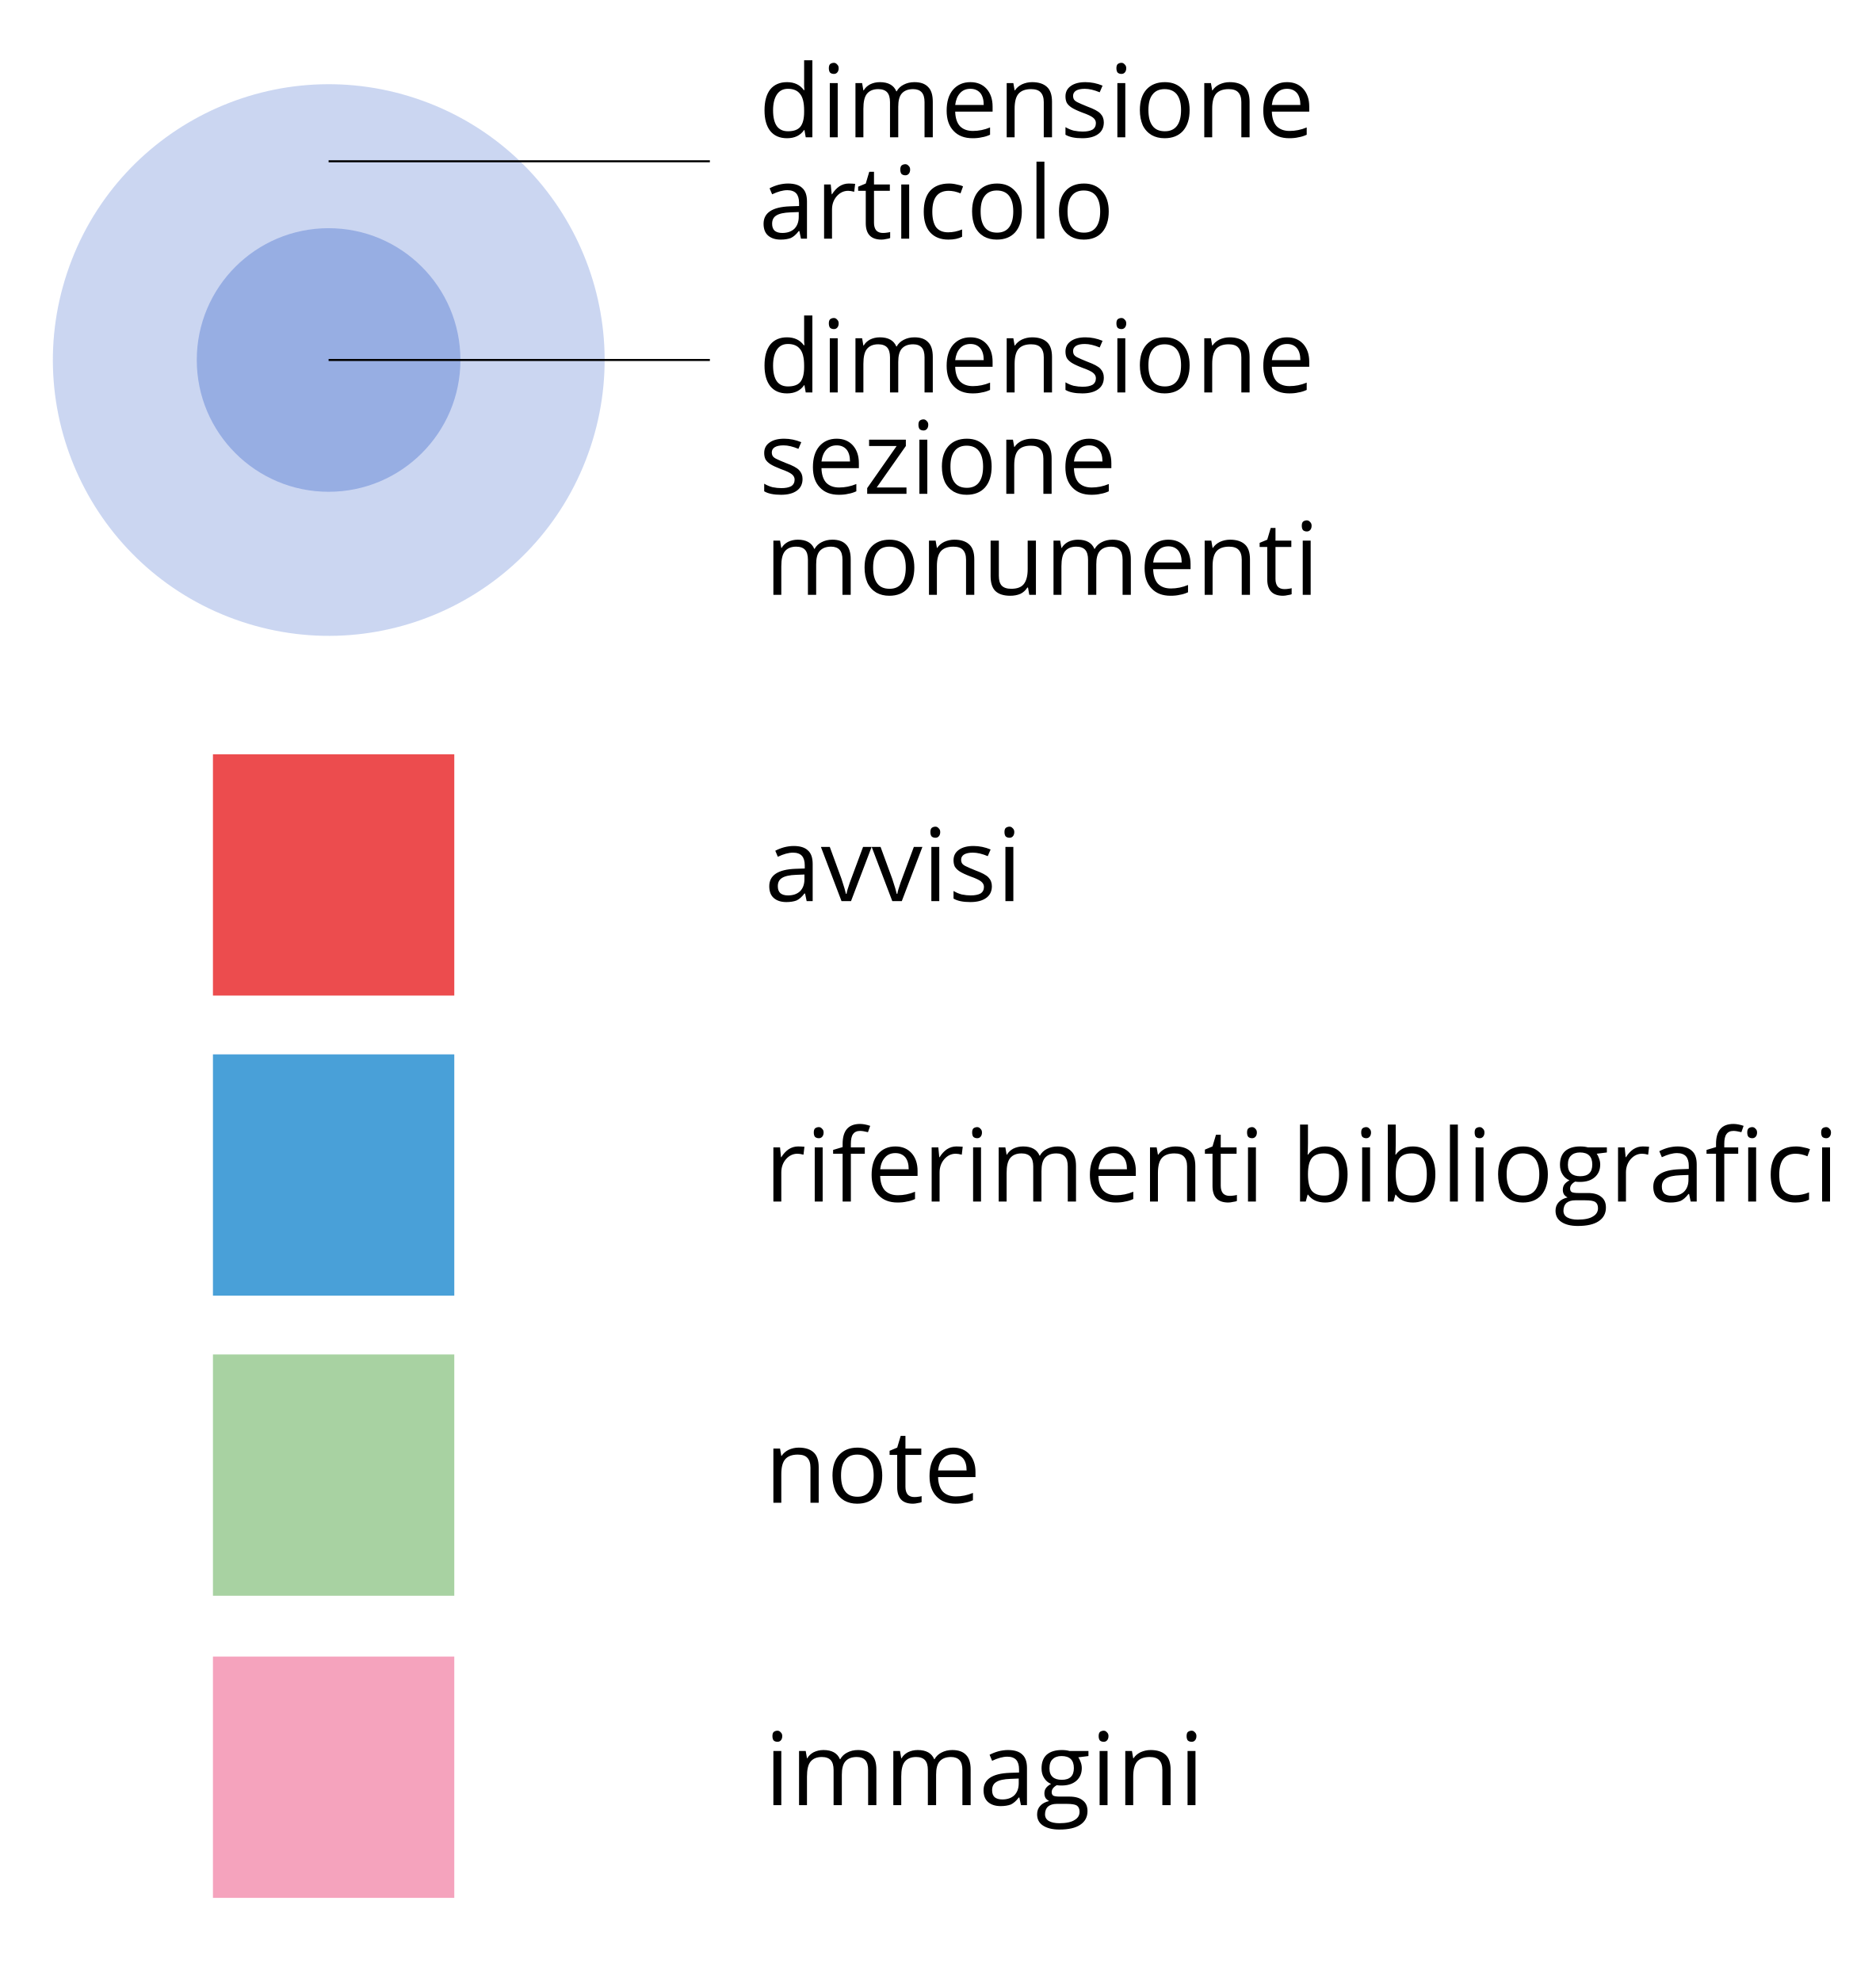
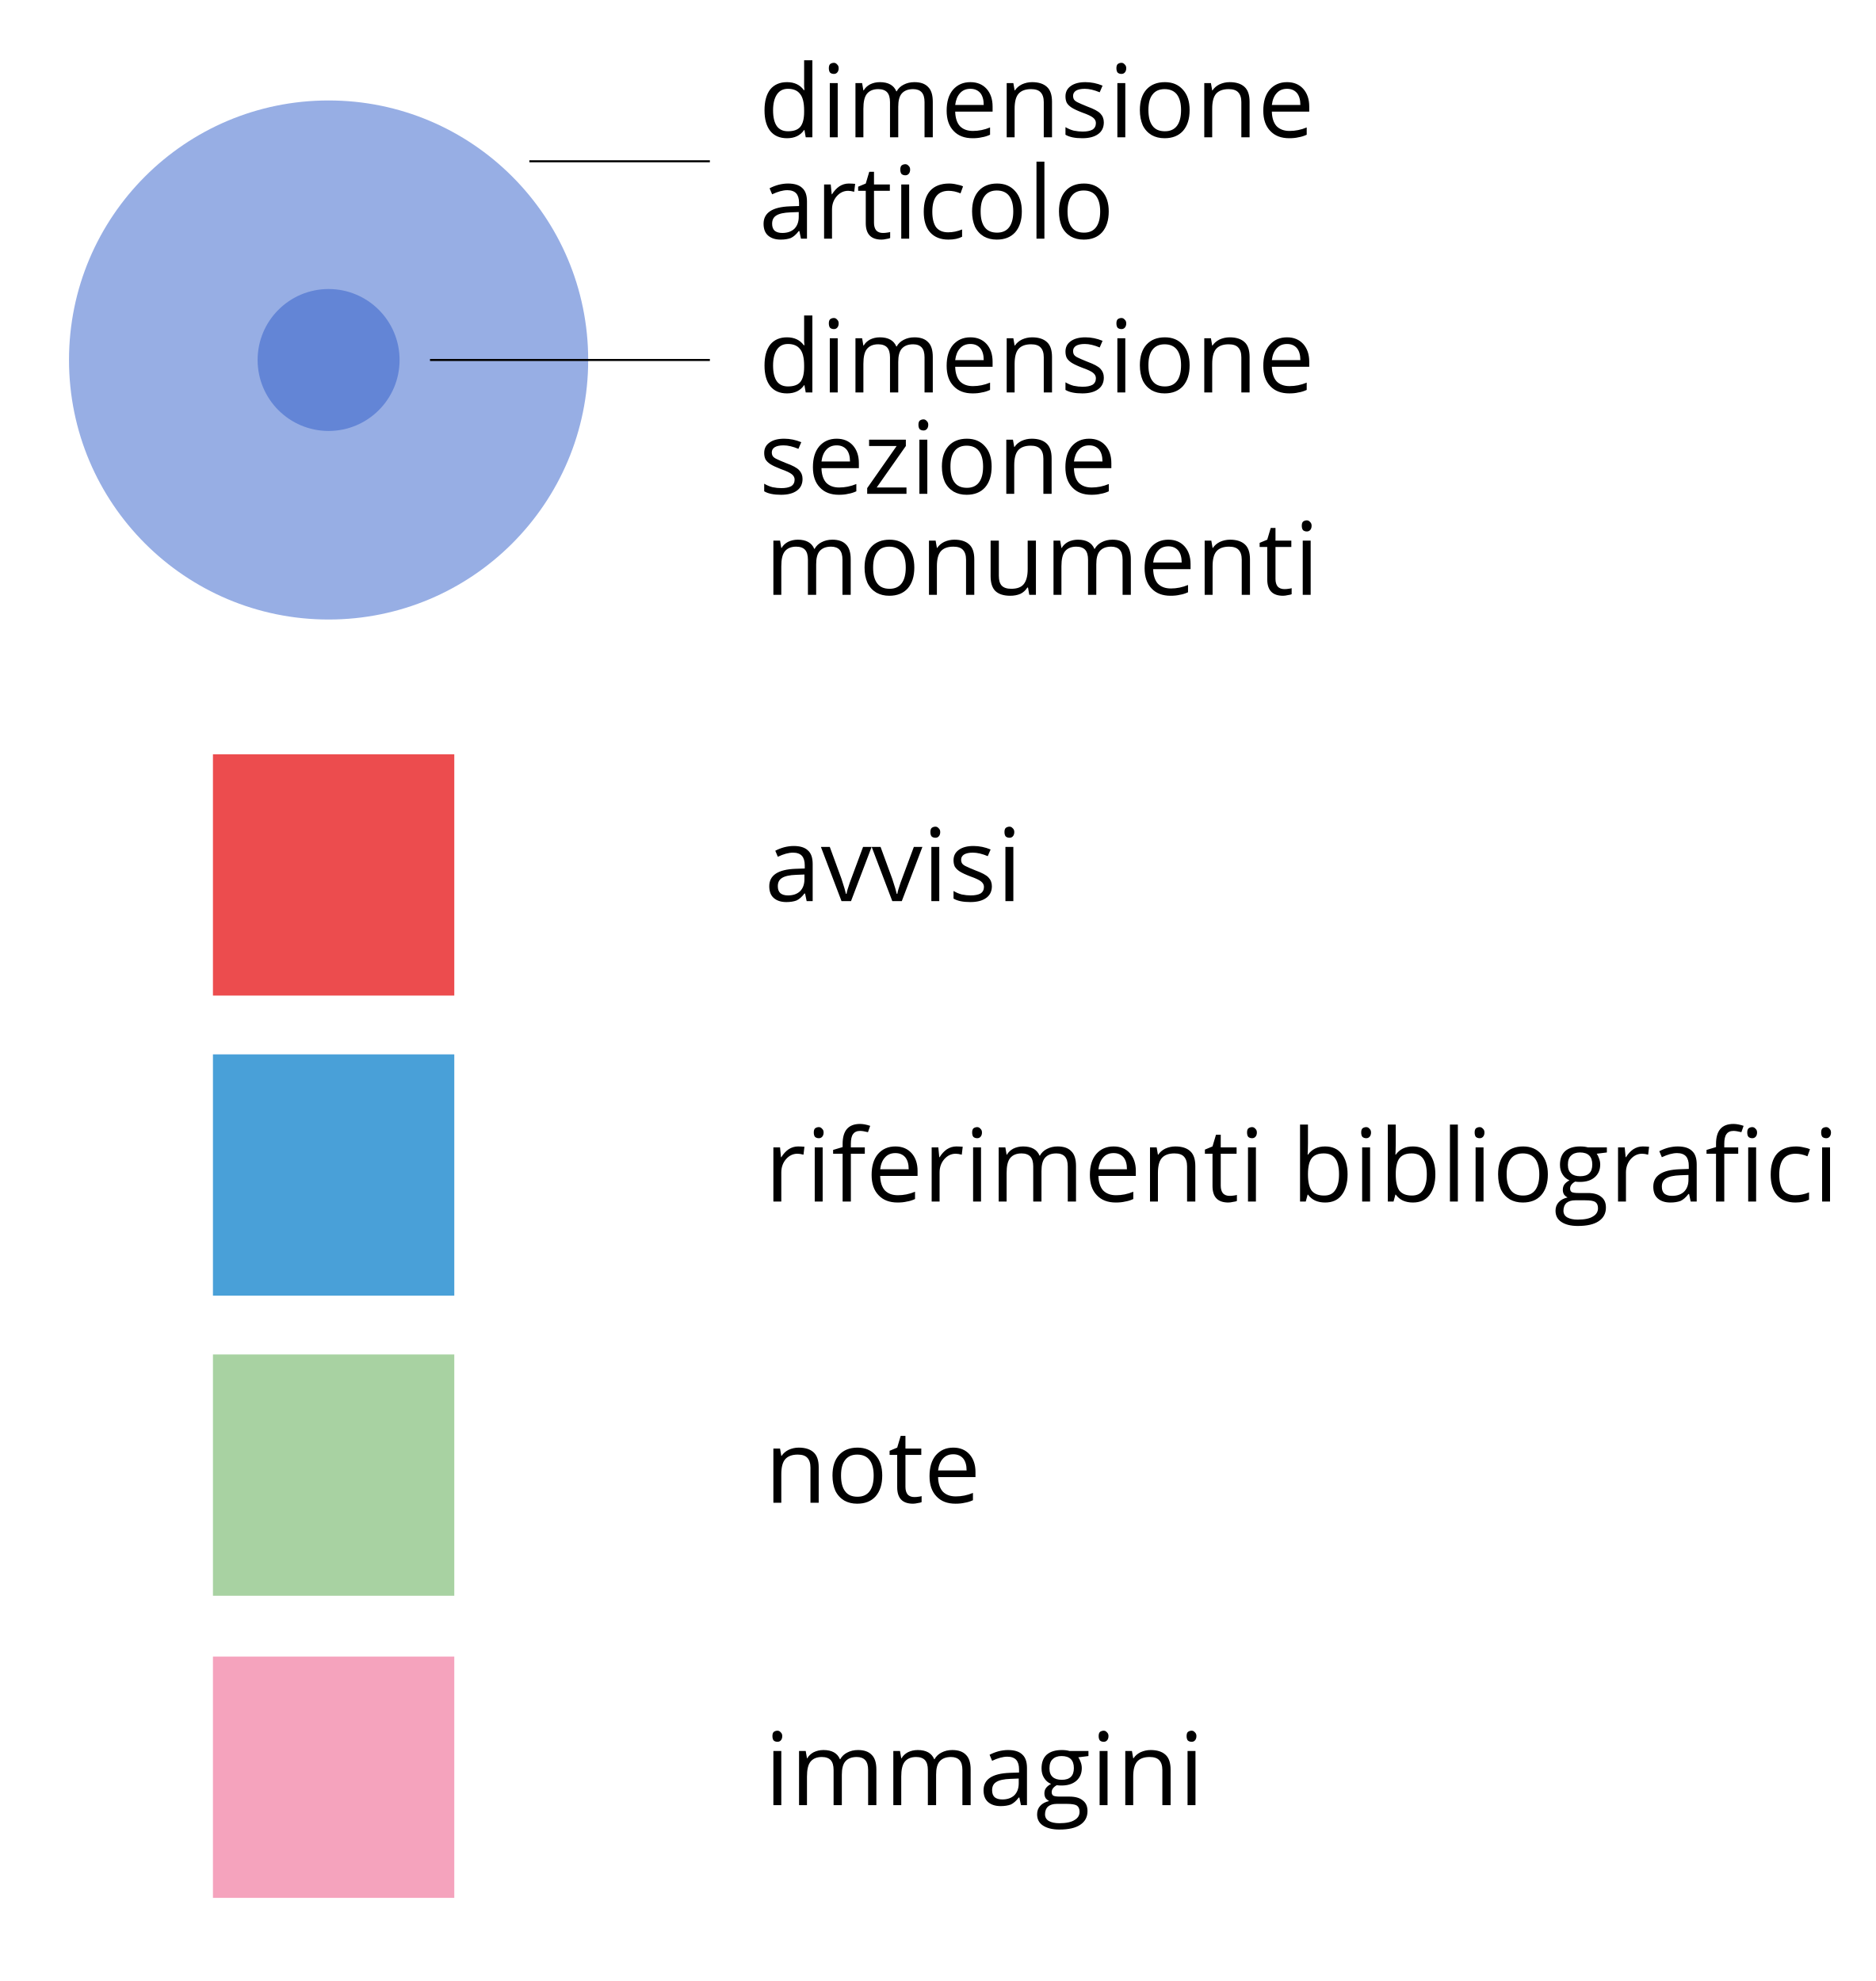
<svg xmlns="http://www.w3.org/2000/svg" version="1.1" id="Livello_1" x="0px" y="0px" viewBox="0 0 92.5 97.7" style="enable-background:new 0 0 92.5 97.7;" xml:space="preserve">
  <style type="text/css">
	.st0{font-family:'OpenSans';}
	.st1{font-size:5px;}
	.st2{fill:#49A0D8;}
	.st3{fill:#A8D2A2;}
	.st4{fill:#F5A3BD;}
	.st5{fill:#EC4C4E;}
- 	.st6{opacity:0.5;fill:#97AEE4;enable-background:new    ;}
- 	.st7{opacity:0.5;fill:#6385D6;enable-background:new    ;}
+ 	.st6{fill:#97AEE4;enable-background:new    ;}
+ 	.st7{fill:#6385D6;enable-background:new    ;}
	.st8{fill:none;stroke:#000000;stroke-width:0.1;stroke-miterlimit:10;}
</style>
  <text transform="matrix(1 0 0 1 37.6967 59.2595)" class="st0 st1">riferimenti bibliografici</text>
  <rect x="10.5" y="52" class="st2" width="11.9" height="11.9" />
  <text transform="matrix(1 0 0 1 37.6967 74.1133)" class="st0 st1">note</text>
  <rect x="10.5" y="66.8" class="st3" width="11.9" height="11.9" />
  <text transform="matrix(1 0 0 1 37.6967 89.0275)" class="st0 st1">immagini</text>
  <rect x="10.5" y="81.7" class="st4" width="11.9" height="11.9" />
  <text transform="matrix(1 0 0 1 37.6967 44.4418)" class="st0 st1">avvisi</text>
  <rect x="10.5" y="37.2" class="st5" width="11.9" height="11.9" />
  <g transform="translate(560.8027,694.054)">
-     <ellipse transform="matrix(0.3162 -0.9487 0.9487 0.3162 269.2159 -979.1136)" class="st6" cx="-544.6" cy="-676.3" rx="13.6" ry="13.6" />
-     <circle class="st7" cx="-544.6" cy="-676.3" r="6.5" />
+     <ellipse class="st6" cx="-544.6" cy="-676.3" rx="12.8" ry="12.8" />
+     <circle class="st7" cx="-544.6" cy="-676.3" r="3.5" />
    <text transform="matrix(1 0 0 1 -523.3869 -687.2838)" class="st0 st1">dimensione </text>
    <text transform="matrix(1 0 0 1 -523.3869 -682.2838)" class="st0 st1">articolo</text>
-     <line class="st8" x1="-525.8" y1="-686.1" x2="-544.6" y2="-686.1" />
+     <line class="st8" x1="-525.8" y1="-686.1" x2="-534.7" y2="-686.1" />
    <text transform="matrix(1 0 0 1 -523.3869 -674.6989)" class="st0 st1">dimensione </text>
    <text transform="matrix(1 0 0 1 -523.3869 -669.6989)" class="st0 st1">sezione</text>
-     <line class="st8" x1="-525.8" y1="-676.3" x2="-544.6" y2="-676.3" />
+     <line class="st8" x1="-525.8" y1="-676.3" x2="-539.6" y2="-676.3" />
  </g>
  <text transform="matrix(1 0 0 1 37.6967 29.335)" class="st0 st1">monumenti</text>
</svg>
